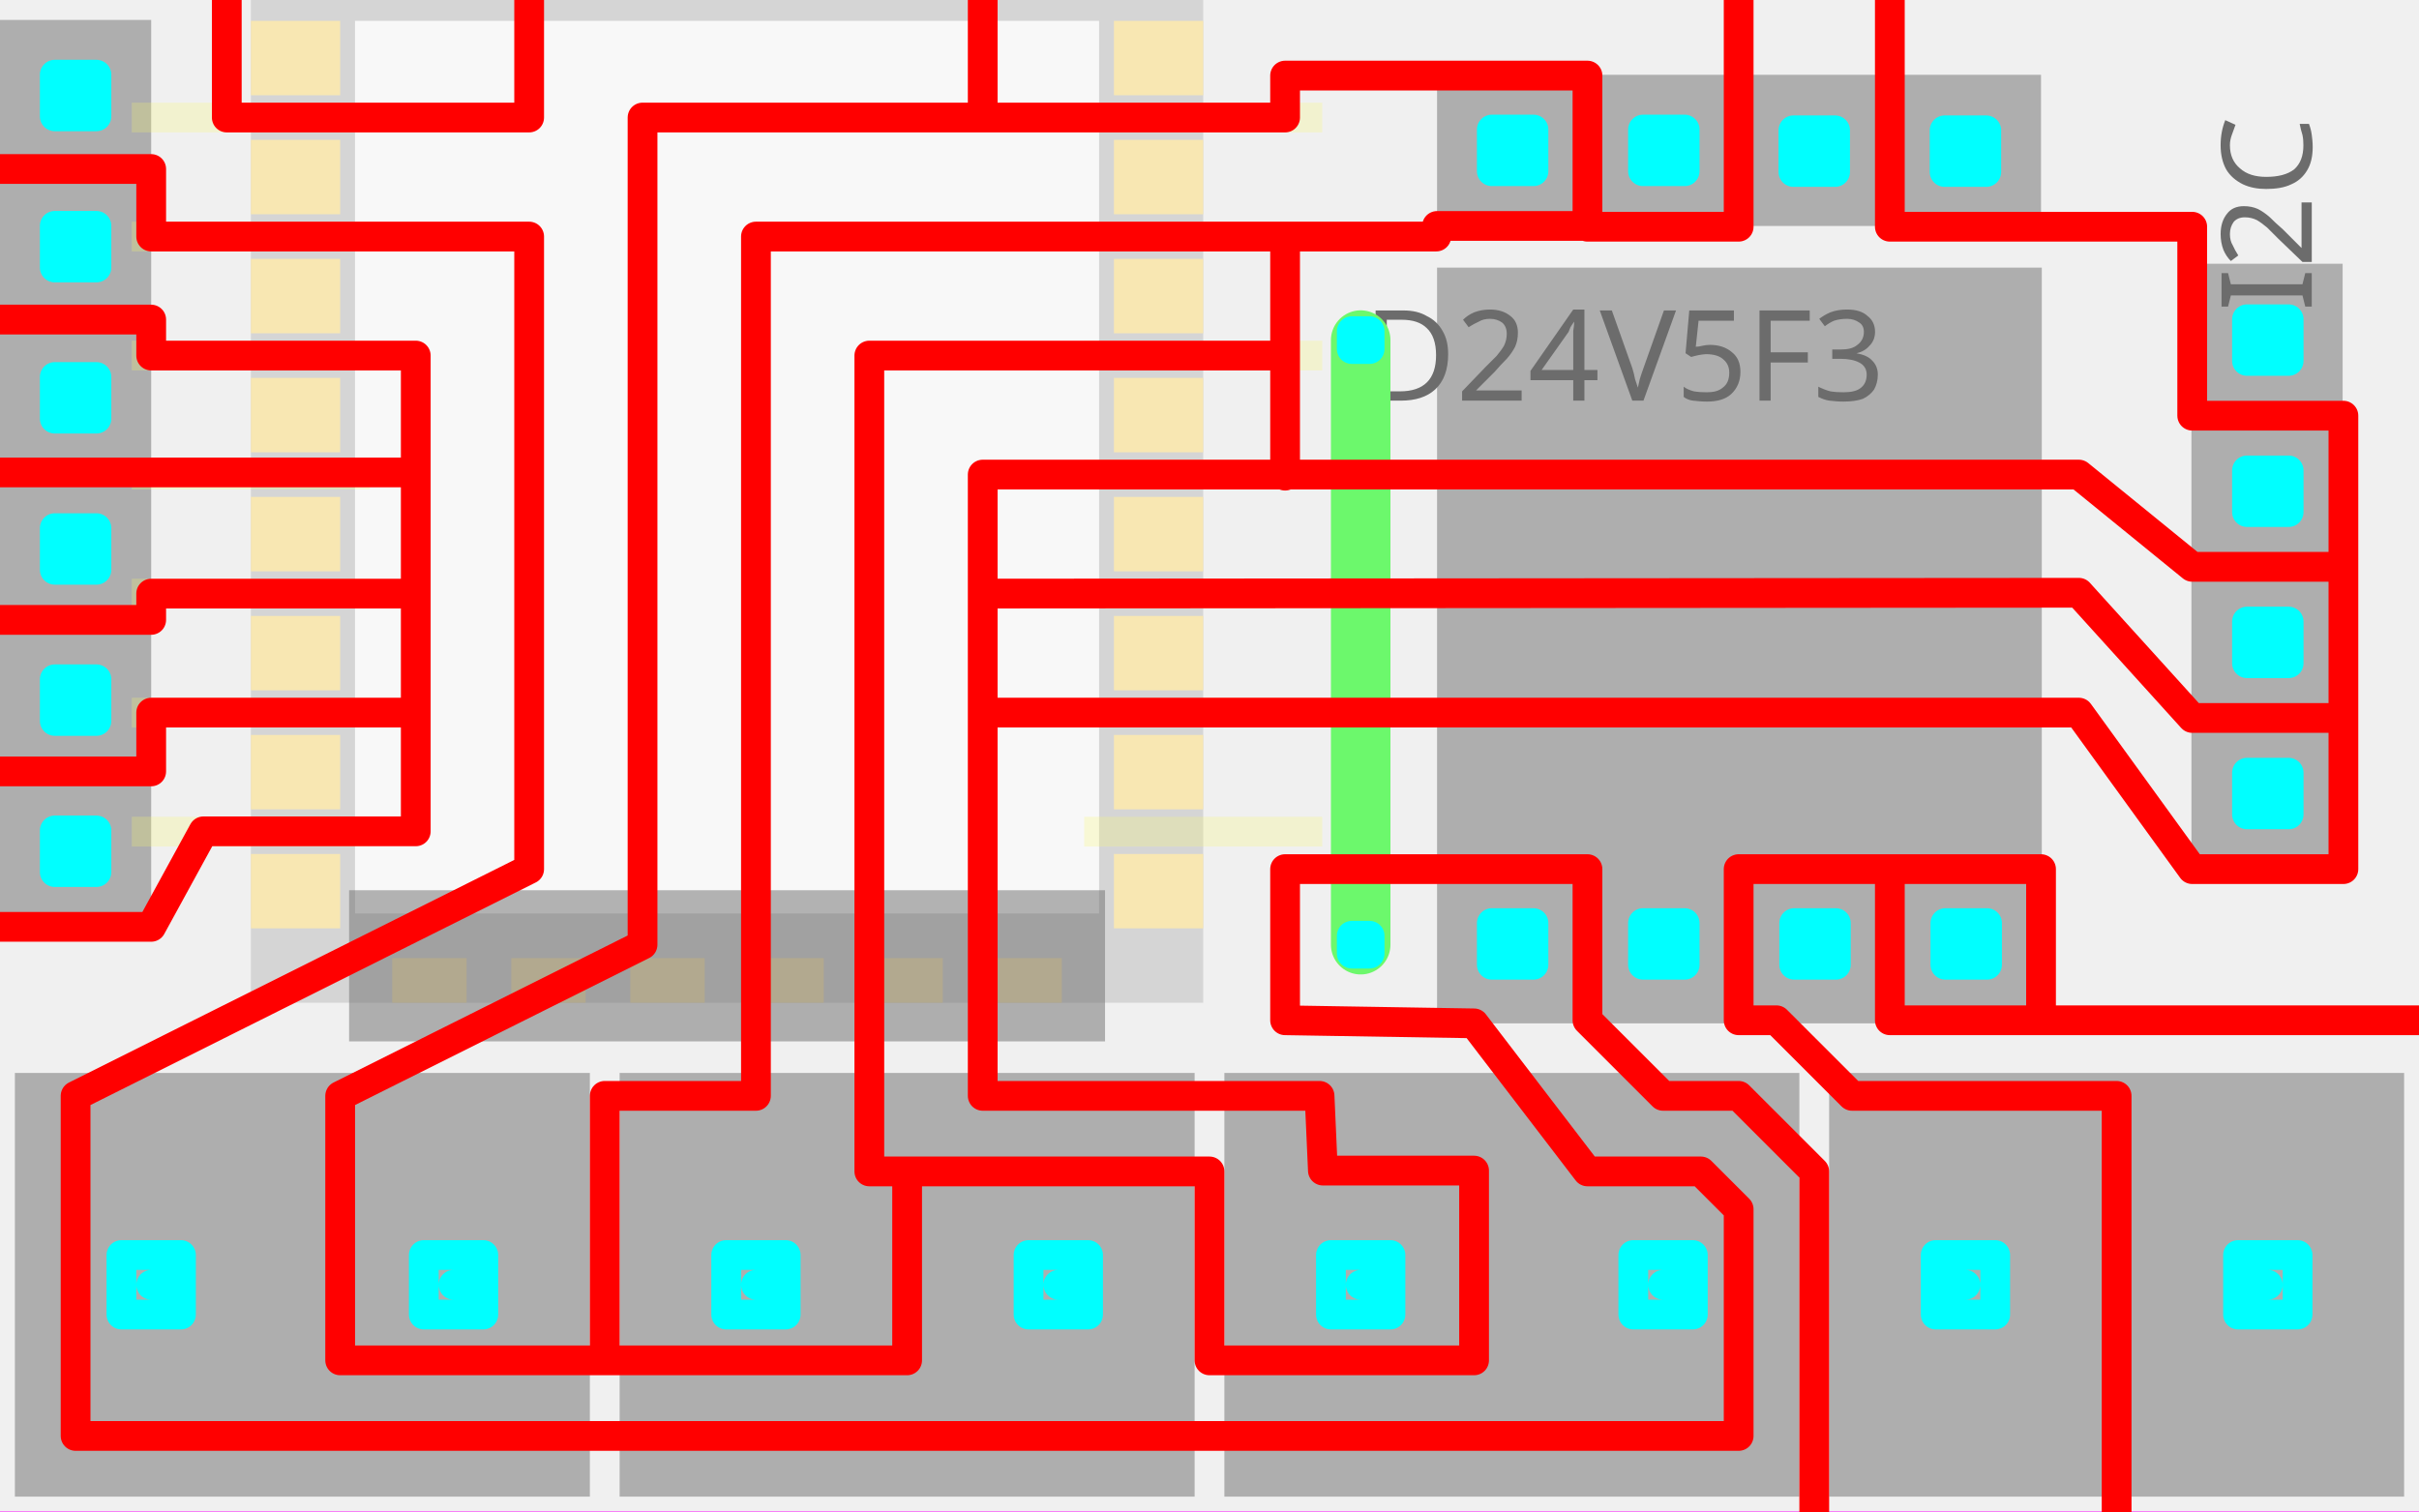
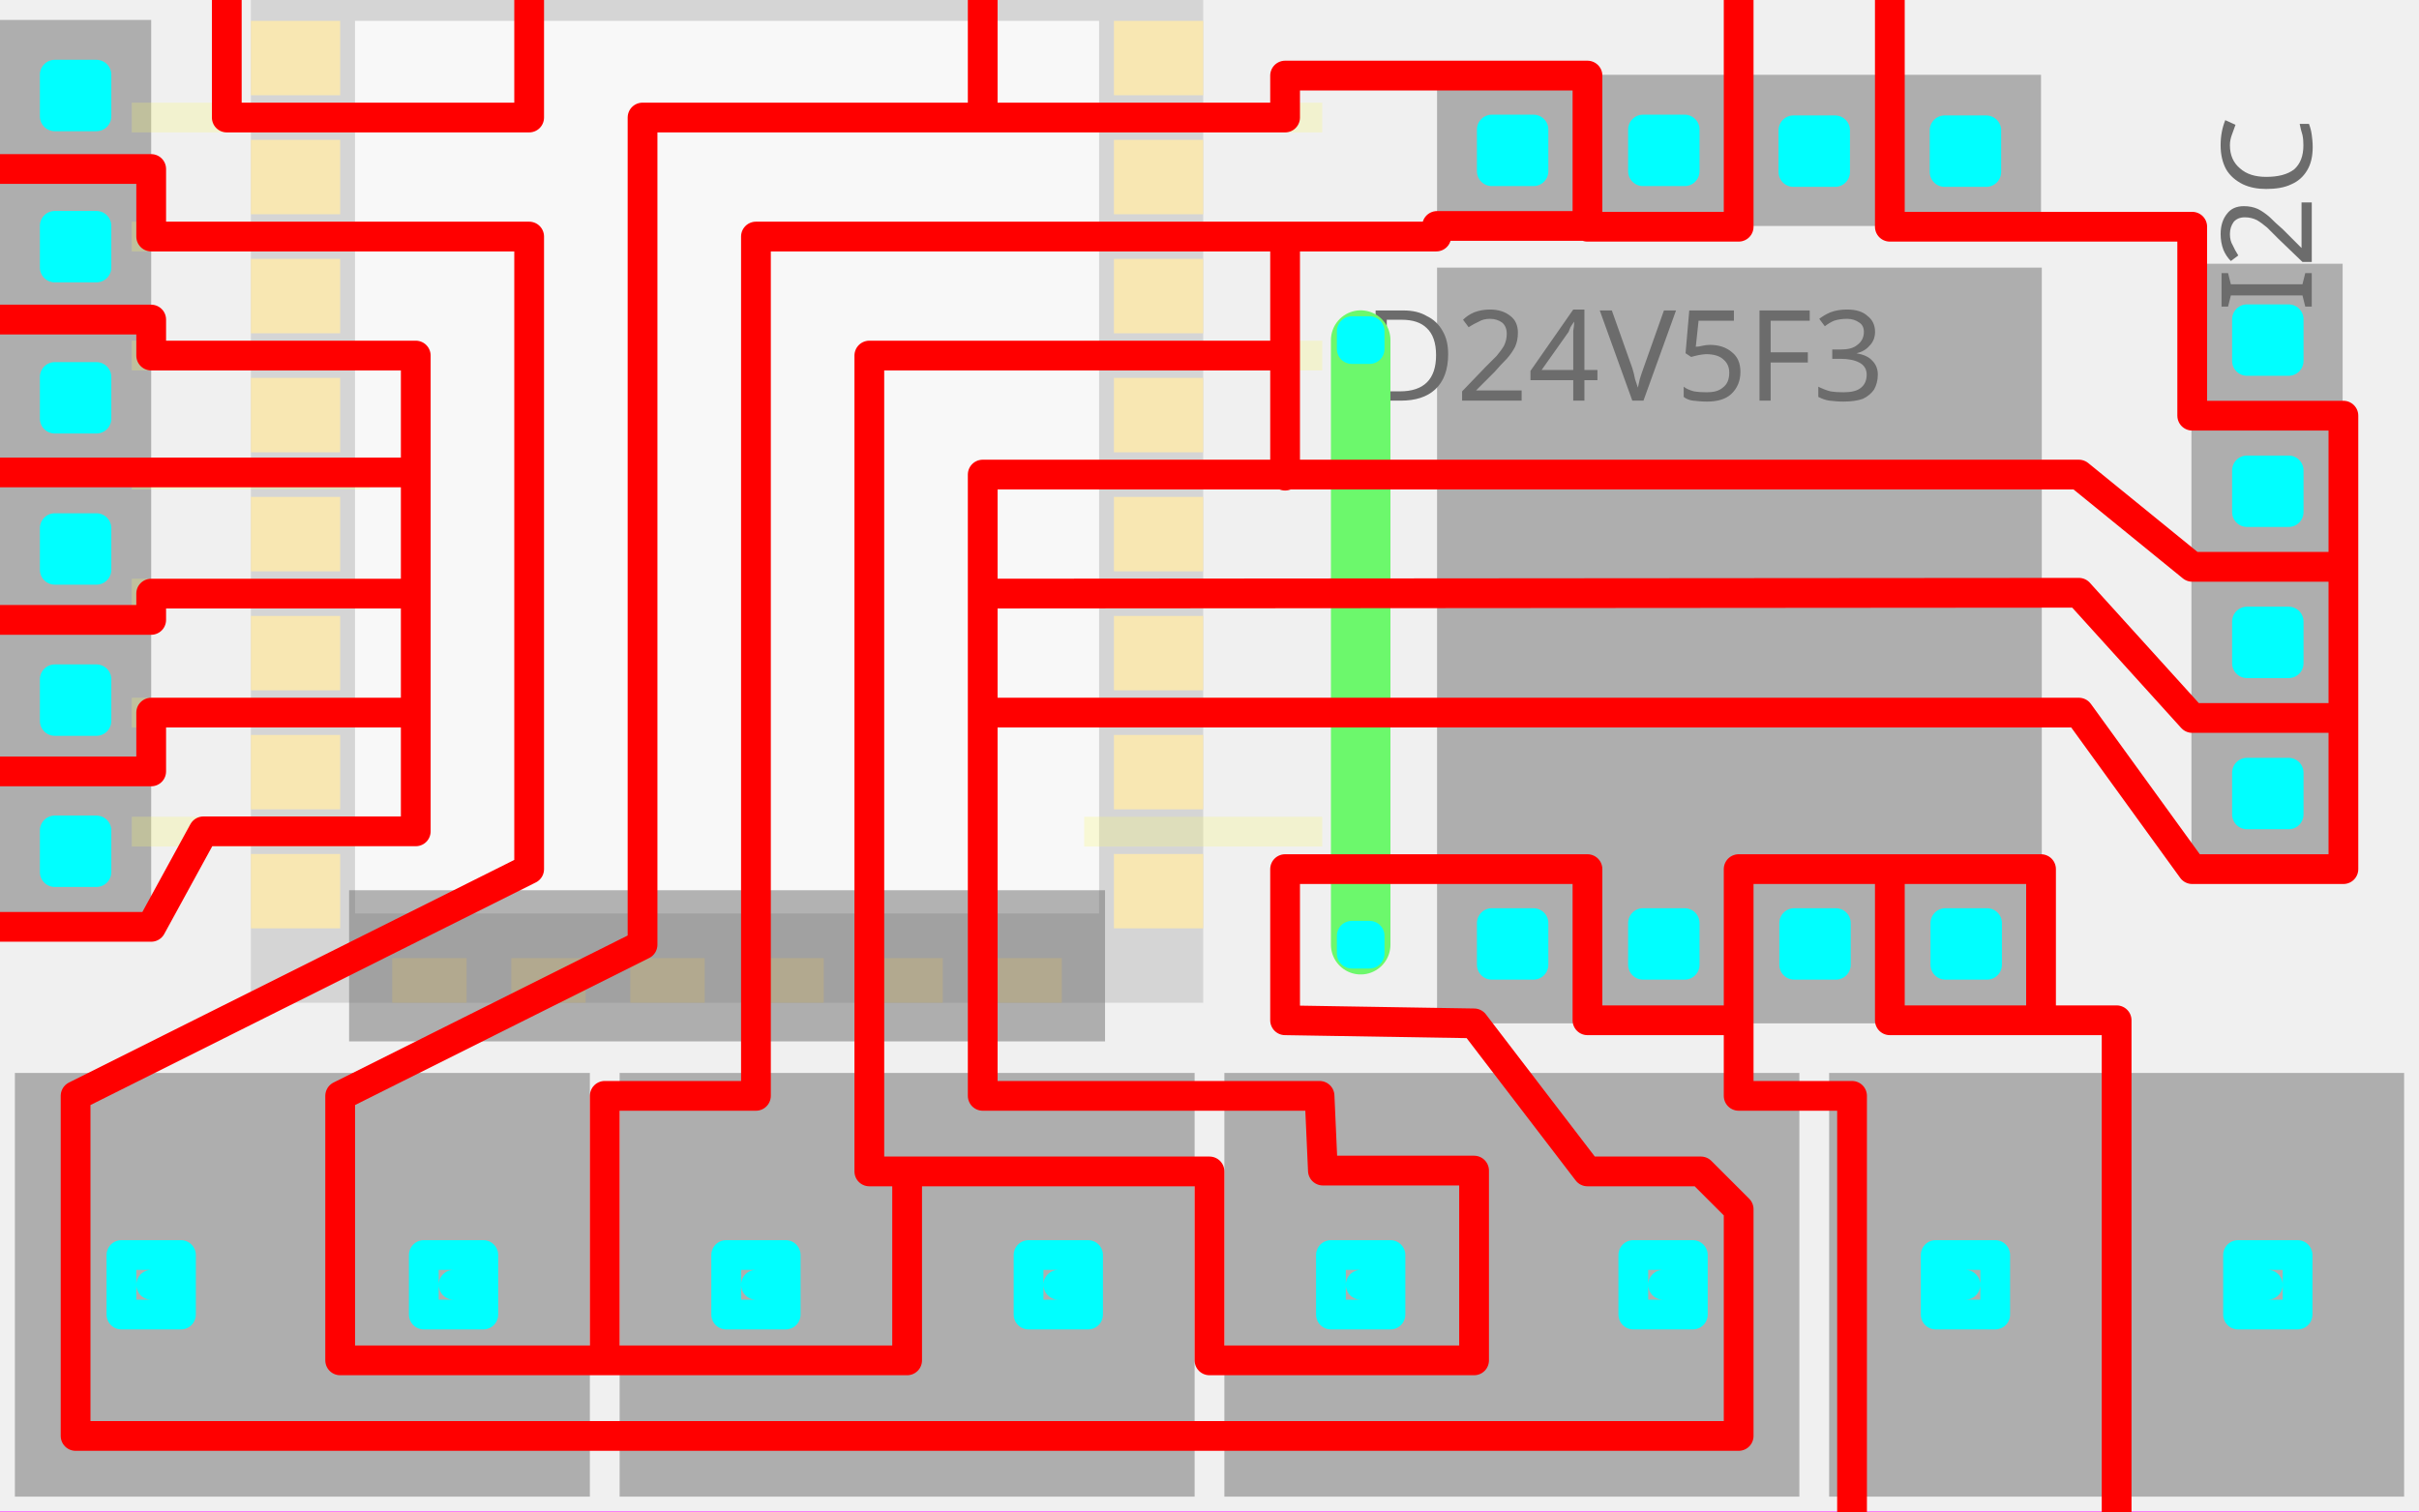
<svg xmlns="http://www.w3.org/2000/svg" width="1.6in" height="1in" viewBox="0 0 40.64 25.4" version="1.1" id="svg926">
  <defs id="defs920" />
  <g id="layer6" style="display:inline;opacity:0.548" transform="translate(-1.81,1.854988)">
    <rect style="display:inline;opacity:1;fill:#000000;fill-opacity:0.502;fill-rule:evenodd;stroke:none;stroke-width:0.1;stroke-linecap:round;stroke-linejoin:bevel;stroke-miterlimit:4;stroke-dasharray:none;stroke-dashoffset:0;stroke-opacity:1" id="rect1431" width="7.12" height="9.66" x="-23.295" y="22.38" transform="rotate(-90)" />
    <rect style="display:inline;opacity:1;fill:#000000;fill-opacity:0.502;fill-rule:evenodd;stroke:none;stroke-width:0.1;stroke-linecap:round;stroke-linejoin:bevel;stroke-miterlimit:4;stroke-dasharray:none;stroke-dashoffset:0;stroke-opacity:1" id="rect1436" width="2.54" height="15.24" x="1.81" y="-1.52" />
    <g id="g951" transform="translate(-9.910001,3.039959)">
      <g id="layer1-93" transform="translate(-6.006411,-101.1035)">
        <rect style="opacity:1;fill:#c0c0c0;fill-opacity:1;fill-rule:evenodd;stroke:none;stroke-width:0.117;stroke-linecap:round;stroke-linejoin:round;stroke-miterlimit:4;stroke-dasharray:none;stroke-dashoffset:0;stroke-opacity:1" id="rect817" width="16" height="24" x="21.941" y="89.059" />
        <rect style="opacity:1;fill:#ffffff;fill-opacity:1;fill-rule:evenodd;stroke:none;stroke-width:0.102;stroke-linecap:round;stroke-linejoin:round;stroke-miterlimit:4;stroke-dasharray:none;stroke-dashoffset:0;stroke-opacity:1" id="rect819" width="12.5" height="15" x="23.691" y="96.559" />
        <rect style="opacity:1;fill:#808080;fill-opacity:1;fill-rule:evenodd;stroke:none;stroke-width:0.1;stroke-linecap:round;stroke-linejoin:round;stroke-miterlimit:4;stroke-dasharray:none;stroke-dashoffset:0;stroke-opacity:1" id="rect821" width="16" height="5" x="21.941" y="89.059" />
        <text xml:space="preserve" style="font-style:normal;font-variant:normal;font-weight:normal;font-stretch:normal;font-size:4.233px;line-height:125%;font-family:Raleway;-inkscape-font-specification:'Raleway, Normal';font-variant-ligatures:normal;font-variant-caps:normal;font-variant-numeric:normal;font-feature-settings:normal;text-align:start;letter-spacing:0px;word-spacing:0px;writing-mode:lr-tb;text-anchor:start;fill:#000000;fill-opacity:1;stroke:none;stroke-width:0.265px;stroke-linecap:butt;stroke-linejoin:miter;stroke-opacity:1" x="21.964" y="93.01" id="text825">
          <tspan id="tspan823" x="21.964" y="93.01" style="stroke-width:0.265px">ESP-12F</tspan>
        </text>
        <g id="g953" transform="translate(-2,-1.4530335e-6)">
          <rect transform="scale(1,-1)" y="-111.809" x="23.941" height="1.25" width="1.5" id="rect830" style="opacity:1;fill:#ffe080;fill-opacity:1;fill-rule:evenodd;stroke:none;stroke-width:0.062;stroke-linecap:round;stroke-linejoin:round;stroke-miterlimit:4;stroke-dasharray:none;stroke-dashoffset:0;stroke-opacity:1" />
          <rect style="opacity:1;fill:#ffe080;fill-opacity:1;fill-rule:evenodd;stroke:none;stroke-width:0.062;stroke-linecap:round;stroke-linejoin:round;stroke-miterlimit:4;stroke-dasharray:none;stroke-dashoffset:0;stroke-opacity:1" id="rect832" width="1.5" height="1.25" x="23.941" y="-109.809" transform="scale(1,-1)" />
          <rect style="opacity:1;fill:#ffe080;fill-opacity:1;fill-rule:evenodd;stroke:none;stroke-width:0.062;stroke-linecap:round;stroke-linejoin:round;stroke-miterlimit:4;stroke-dasharray:none;stroke-dashoffset:0;stroke-opacity:1" id="rect834" width="1.5" height="1.25" x="23.941" y="-107.809" transform="scale(1,-1)" />
          <rect transform="scale(1,-1)" y="-105.809" x="23.941" height="1.25" width="1.5" id="rect836" style="opacity:1;fill:#ffe080;fill-opacity:1;fill-rule:evenodd;stroke:none;stroke-width:0.062;stroke-linecap:round;stroke-linejoin:round;stroke-miterlimit:4;stroke-dasharray:none;stroke-dashoffset:0;stroke-opacity:1" />
          <rect style="opacity:1;fill:#ffe080;fill-opacity:1;fill-rule:evenodd;stroke:none;stroke-width:0.062;stroke-linecap:round;stroke-linejoin:round;stroke-miterlimit:4;stroke-dasharray:none;stroke-dashoffset:0;stroke-opacity:1" id="rect838" width="1.5" height="1.25" x="23.941" y="-103.809" transform="scale(1,-1)" />
          <rect transform="scale(1,-1)" y="-101.809" x="23.941" height="1.25" width="1.5" id="rect840" style="opacity:1;fill:#ffe080;fill-opacity:1;fill-rule:evenodd;stroke:none;stroke-width:0.062;stroke-linecap:round;stroke-linejoin:round;stroke-miterlimit:4;stroke-dasharray:none;stroke-dashoffset:0;stroke-opacity:1" />
          <rect transform="scale(1,-1)" y="-99.809" x="23.941" height="1.25" width="1.5" id="rect842" style="opacity:1;fill:#ffe080;fill-opacity:1;fill-rule:evenodd;stroke:none;stroke-width:0.062;stroke-linecap:round;stroke-linejoin:round;stroke-miterlimit:4;stroke-dasharray:none;stroke-dashoffset:0;stroke-opacity:1" />
          <rect style="opacity:1;fill:#ffe080;fill-opacity:1;fill-rule:evenodd;stroke:none;stroke-width:0.062;stroke-linecap:round;stroke-linejoin:round;stroke-miterlimit:4;stroke-dasharray:none;stroke-dashoffset:0;stroke-opacity:1" id="rect844" width="1.5" height="1.25" x="23.941" y="-97.809" transform="scale(1,-1)" />
        </g>
        <g id="g963" transform="translate(-2,-1.4530335e-6)">
          <rect style="opacity:1;fill:#ffe080;fill-opacity:1;fill-rule:evenodd;stroke:none;stroke-width:0.062;stroke-linecap:round;stroke-linejoin:round;stroke-miterlimit:4;stroke-dasharray:none;stroke-dashoffset:0;stroke-opacity:1" id="rect846" width="1.5" height="1.25" x="38.441" y="-111.809" transform="scale(1,-1)" />
          <rect transform="scale(1,-1)" y="-109.809" x="38.441" height="1.25" width="1.5" id="rect848" style="opacity:1;fill:#ffe080;fill-opacity:1;fill-rule:evenodd;stroke:none;stroke-width:0.062;stroke-linecap:round;stroke-linejoin:round;stroke-miterlimit:4;stroke-dasharray:none;stroke-dashoffset:0;stroke-opacity:1" />
          <rect transform="scale(1,-1)" y="-107.809" x="38.441" height="1.25" width="1.5" id="rect850" style="opacity:1;fill:#ffe080;fill-opacity:1;fill-rule:evenodd;stroke:none;stroke-width:0.062;stroke-linecap:round;stroke-linejoin:round;stroke-miterlimit:4;stroke-dasharray:none;stroke-dashoffset:0;stroke-opacity:1" />
          <rect style="opacity:1;fill:#ffe080;fill-opacity:1;fill-rule:evenodd;stroke:none;stroke-width:0.062;stroke-linecap:round;stroke-linejoin:round;stroke-miterlimit:4;stroke-dasharray:none;stroke-dashoffset:0;stroke-opacity:1" id="rect852" width="1.5" height="1.25" x="38.441" y="-105.809" transform="scale(1,-1)" />
          <rect transform="scale(1,-1)" y="-103.809" x="38.441" height="1.25" width="1.5" id="rect854" style="opacity:1;fill:#ffe080;fill-opacity:1;fill-rule:evenodd;stroke:none;stroke-width:0.062;stroke-linecap:round;stroke-linejoin:round;stroke-miterlimit:4;stroke-dasharray:none;stroke-dashoffset:0;stroke-opacity:1" />
          <rect style="opacity:1;fill:#ffe080;fill-opacity:1;fill-rule:evenodd;stroke:none;stroke-width:0.062;stroke-linecap:round;stroke-linejoin:round;stroke-miterlimit:4;stroke-dasharray:none;stroke-dashoffset:0;stroke-opacity:1" id="rect856" width="1.5" height="1.25" x="38.441" y="-101.809" transform="scale(1,-1)" />
          <rect style="opacity:1;fill:#ffe080;fill-opacity:1;fill-rule:evenodd;stroke:none;stroke-width:0.062;stroke-linecap:round;stroke-linejoin:round;stroke-miterlimit:4;stroke-dasharray:none;stroke-dashoffset:0;stroke-opacity:1" id="rect858" width="1.5" height="1.25" x="38.441" y="-99.809" transform="scale(1,-1)" />
          <rect transform="scale(1,-1)" y="-97.809" x="38.441" height="1.25" width="1.5" id="rect860" style="opacity:1;fill:#ffe080;fill-opacity:1;fill-rule:evenodd;stroke:none;stroke-width:0.062;stroke-linecap:round;stroke-linejoin:round;stroke-miterlimit:4;stroke-dasharray:none;stroke-dashoffset:0;stroke-opacity:1" />
        </g>
        <rect style="opacity:1;fill:#8080ff;fill-opacity:1;fill-rule:evenodd;stroke:none;stroke-width:0.1;stroke-linecap:round;stroke-linejoin:round;stroke-miterlimit:4;stroke-dasharray:none;stroke-dashoffset:0;stroke-opacity:1" id="rect862" width="2" height="1" x="34.941" y="95.059" />
        <g id="g997" transform="translate(-2,-1.4530335e-6)">
          <rect transform="scale(1,-1)" y="-113.059" x="26.316" height="0.75" width="1.25" id="rect869" style="opacity:1;fill:#ffe080;fill-opacity:1;fill-rule:evenodd;stroke:none;stroke-width:0.062;stroke-linecap:round;stroke-linejoin:round;stroke-miterlimit:4;stroke-dasharray:none;stroke-dashoffset:0;stroke-opacity:1" />
          <rect style="opacity:1;fill:#ffe080;fill-opacity:1;fill-rule:evenodd;stroke:none;stroke-width:0.062;stroke-linecap:round;stroke-linejoin:round;stroke-miterlimit:4;stroke-dasharray:none;stroke-dashoffset:0;stroke-opacity:1" id="rect871" width="1.25" height="0.75" x="28.316" y="-113.059" transform="scale(1,-1)" />
          <rect transform="scale(1,-1)" y="-113.059" x="30.316" height="0.75" width="1.25" id="rect873" style="opacity:1;fill:#ffe080;fill-opacity:1;fill-rule:evenodd;stroke:none;stroke-width:0.062;stroke-linecap:round;stroke-linejoin:round;stroke-miterlimit:4;stroke-dasharray:none;stroke-dashoffset:0;stroke-opacity:1" />
          <rect style="opacity:1;fill:#ffe080;fill-opacity:1;fill-rule:evenodd;stroke:none;stroke-width:0.062;stroke-linecap:round;stroke-linejoin:round;stroke-miterlimit:4;stroke-dasharray:none;stroke-dashoffset:0;stroke-opacity:1" id="rect875" width="1.25" height="0.75" x="32.316" y="-113.059" transform="scale(1,-1)" />
          <rect transform="scale(1,-1)" y="-113.059" x="34.316" height="0.75" width="1.25" id="rect877" style="opacity:1;fill:#ffe080;fill-opacity:1;fill-rule:evenodd;stroke:none;stroke-width:0.062;stroke-linecap:round;stroke-linejoin:round;stroke-miterlimit:4;stroke-dasharray:none;stroke-dashoffset:0;stroke-opacity:1" />
          <rect style="opacity:1;fill:#ffe080;fill-opacity:1;fill-rule:evenodd;stroke:none;stroke-width:0.062;stroke-linecap:round;stroke-linejoin:round;stroke-miterlimit:4;stroke-dasharray:none;stroke-dashoffset:0;stroke-opacity:1" id="rect879" width="1.25" height="0.75" x="36.316" y="-113.059" transform="scale(1,-1)" />
        </g>
        <g id="g1225">
          <path id="path871" d="m 19.941,98.184 h 2.75 1.25" style="opacity:1;fill:none;fill-opacity:1;fill-rule:evenodd;stroke:#ffff00;stroke-width:0.5;stroke-linecap:butt;stroke-linejoin:round;stroke-miterlimit:4;stroke-dasharray:none;stroke-dashoffset:0;stroke-opacity:0.251" />
          <path id="path873" d="m 19.941,100.184 h 2.75 1.25" style="opacity:1;fill:none;fill-opacity:1;fill-rule:evenodd;stroke:#ffff00;stroke-width:0.5;stroke-linecap:butt;stroke-linejoin:round;stroke-miterlimit:4;stroke-dasharray:none;stroke-dashoffset:0;stroke-opacity:0.251" />
          <path style="opacity:1;fill:none;fill-opacity:1;fill-rule:evenodd;stroke:#ffff00;stroke-width:0.5;stroke-linecap:butt;stroke-linejoin:round;stroke-miterlimit:4;stroke-dasharray:none;stroke-dashoffset:0;stroke-opacity:0.251" d="m 19.941,102.184 h 2.75 1.25" id="path875" />
          <path id="path877" d="m 19.941,104.184 h 2.75 1.25" style="opacity:1;fill:none;fill-opacity:1;fill-rule:evenodd;stroke:#ffff00;stroke-width:0.5;stroke-linecap:butt;stroke-linejoin:round;stroke-miterlimit:4;stroke-dasharray:none;stroke-dashoffset:0;stroke-opacity:0.251" />
          <path style="opacity:1;fill:none;fill-opacity:1;fill-rule:evenodd;stroke:#ffff00;stroke-width:0.5;stroke-linecap:butt;stroke-linejoin:round;stroke-miterlimit:4;stroke-dasharray:none;stroke-dashoffset:0;stroke-opacity:0.251" d="m 19.941,106.184 h 2.75 1.25" id="path879" />
          <path style="opacity:1;fill:none;fill-opacity:1;fill-rule:evenodd;stroke:#ffff00;stroke-width:0.5;stroke-linecap:butt;stroke-linejoin:round;stroke-miterlimit:4;stroke-dasharray:none;stroke-dashoffset:0;stroke-opacity:0.251" d="m 19.941,108.184 h 2.75 1.25" id="path881" />
          <path id="path883" d="m 19.941,110.184 h 2.75 1.25" style="opacity:1;fill:none;fill-opacity:1;fill-rule:evenodd;stroke:#ffff00;stroke-width:0.5;stroke-linecap:butt;stroke-linejoin:round;stroke-miterlimit:4;stroke-dasharray:none;stroke-dashoffset:0;stroke-opacity:0.251" />
          <path style="opacity:1;fill:none;fill-opacity:1;fill-rule:evenodd;stroke:#ffff00;stroke-width:0.5;stroke-linecap:butt;stroke-linejoin:round;stroke-miterlimit:4;stroke-dasharray:none;stroke-dashoffset:0;stroke-opacity:0.251" d="m 35.941,98.184 h 2.75 1.25" id="path904" />
          <path style="opacity:1;fill:none;fill-opacity:1;fill-rule:evenodd;stroke:#ffff00;stroke-width:0.5;stroke-linecap:butt;stroke-linejoin:round;stroke-miterlimit:4;stroke-dasharray:none;stroke-dashoffset:0;stroke-opacity:0.251" d="m 35.941,100.184 h 2.75 1.25" id="path906" />
          <path id="path908" d="m 35.941,102.184 h 2.75 1.25" style="opacity:1;fill:none;fill-opacity:1;fill-rule:evenodd;stroke:#ffff00;stroke-width:0.5;stroke-linecap:butt;stroke-linejoin:round;stroke-miterlimit:4;stroke-dasharray:none;stroke-dashoffset:0;stroke-opacity:0.251" />
          <path style="opacity:1;fill:none;fill-opacity:1;fill-rule:evenodd;stroke:#ffff00;stroke-width:0.5;stroke-linecap:butt;stroke-linejoin:round;stroke-miterlimit:4;stroke-dasharray:none;stroke-dashoffset:0;stroke-opacity:0.251" d="m 35.941,104.184 h 2.75 1.25" id="path910" />
          <path id="path912" d="m 35.941,106.184 h 2.75 1.25" style="opacity:1;fill:none;fill-opacity:1;fill-rule:evenodd;stroke:#ffff00;stroke-width:0.5;stroke-linecap:butt;stroke-linejoin:round;stroke-miterlimit:4;stroke-dasharray:none;stroke-dashoffset:0;stroke-opacity:0.251" />
          <path id="path914" d="m 35.941,108.184 h 2.75 1.25" style="opacity:1;fill:none;fill-opacity:1;fill-rule:evenodd;stroke:#ffff00;stroke-width:0.5;stroke-linecap:butt;stroke-linejoin:round;stroke-miterlimit:4;stroke-dasharray:none;stroke-dashoffset:0;stroke-opacity:0.251" />
          <path style="opacity:1;fill:none;fill-opacity:1;fill-rule:evenodd;stroke:#ffff00;stroke-width:0.5;stroke-linecap:butt;stroke-linejoin:round;stroke-miterlimit:4;stroke-dasharray:none;stroke-dashoffset:0;stroke-opacity:0.251" d="m 35.941,110.184 h 2.75 1.25" id="path916" />
        </g>
      </g>
      <rect y="10.065" x="17.585" height="2.54" width="12.7" id="rect917" style="opacity:1;fill:#000000;fill-opacity:0.502;fill-rule:evenodd;stroke:none;stroke-width:0.5;stroke-linecap:round;stroke-linejoin:bevel;stroke-miterlimit:4;stroke-dasharray:none;stroke-dashoffset:0;stroke-opacity:1" />
    </g>
    <rect y="12.22" x="-23.295" height="9.66" width="7.12" id="rect904" style="display:inline;opacity:1;fill:#000000;fill-opacity:0.502;fill-rule:evenodd;stroke:none;stroke-width:0.1;stroke-linecap:round;stroke-linejoin:bevel;stroke-miterlimit:4;stroke-dasharray:none;stroke-dashoffset:0;stroke-opacity:1" transform="rotate(-90)" />
    <rect style="display:inline;opacity:1;fill:#000000;fill-opacity:0.502;fill-rule:evenodd;stroke:none;stroke-width:0.1;stroke-linecap:round;stroke-linejoin:bevel;stroke-miterlimit:4;stroke-dasharray:none;stroke-dashoffset:0;stroke-opacity:1" id="rect918" width="7.12" height="9.66" x="-23.295" y="2.06" transform="rotate(-90)" />
    <rect y="-12.763" x="-41.167" height="10.186" width="2.54" id="rect926" style="display:inline;opacity:1;fill:#000000;fill-opacity:0.502;fill-rule:evenodd;stroke:none;stroke-width:0.1;stroke-linecap:round;stroke-linejoin:bevel;stroke-miterlimit:4;stroke-dasharray:none;stroke-dashoffset:0;stroke-opacity:1" transform="scale(-1)" />
    <rect transform="rotate(90)" y="-42.2" x="16.175" height="9.66" width="7.12" id="rect949" style="display:inline;opacity:1;fill:#000000;fill-opacity:0.502;fill-rule:evenodd;stroke:none;stroke-width:0.1;stroke-linecap:round;stroke-linejoin:bevel;stroke-miterlimit:4;stroke-dasharray:none;stroke-dashoffset:0;stroke-opacity:1" />
    <rect transform="rotate(-90)" style="display:inline;opacity:1;fill:#000000;fill-opacity:0.502;fill-rule:evenodd;stroke:none;stroke-width:0.1;stroke-linecap:round;stroke-linejoin:bevel;stroke-miterlimit:4;stroke-dasharray:none;stroke-dashoffset:0;stroke-opacity:1" id="rect959" width="2.54" height="10.147" x="-1.942" y="25.953" />
    <g id="g1008" transform="translate(-6.337025,-0.01297405)">
      <rect transform="rotate(90)" y="-42.45" x="2.655" height="10.16" width="12.7" id="rect957" style="display:inline;opacity:1;fill:#000000;fill-opacity:0.502;fill-rule:evenodd;stroke:none;stroke-width:0.1;stroke-linecap:round;stroke-linejoin:bevel;stroke-miterlimit:4;stroke-dasharray:none;stroke-dashoffset:0;stroke-opacity:1" />
      <text id="text1003" y="4.888" x="37.363" style="font-style:normal;font-variant:normal;font-weight:normal;font-stretch:normal;font-size:2.117px;line-height:125%;font-family:Raleway;-inkscape-font-specification:'Raleway, Normal';font-variant-ligatures:normal;font-variant-caps:normal;font-variant-numeric:normal;font-feature-settings:normal;text-align:center;letter-spacing:0px;word-spacing:0px;writing-mode:lr-tb;text-anchor:middle;fill:#000000;fill-opacity:1;stroke:none;stroke-width:0.265px;stroke-linecap:butt;stroke-linejoin:miter;stroke-opacity:1" xml:space="preserve">
        <tspan style="font-style:normal;font-variant:normal;font-weight:normal;font-stretch:normal;font-size:2.117px;font-family:Raleway;-inkscape-font-specification:'Raleway, Normal';font-variant-ligatures:normal;font-variant-caps:normal;font-variant-numeric:normal;font-feature-settings:normal;text-align:center;writing-mode:lr-tb;text-anchor:middle;stroke-width:0.265px" y="4.888" x="37.363" id="tspan1001">D24V5F3</tspan>
      </text>
    </g>
    <text xml:space="preserve" style="font-style:normal;font-variant:normal;font-weight:normal;font-stretch:normal;font-size:2.117px;line-height:125%;font-family:Raleway;-inkscape-font-specification:'Raleway, Normal';font-variant-ligatures:normal;font-variant-caps:normal;font-variant-numeric:normal;font-feature-settings:normal;text-align:center;letter-spacing:0px;word-spacing:0px;writing-mode:lr-tb;text-anchor:middle;fill:#000000;fill-opacity:1;stroke:none;stroke-width:0.265px;stroke-linecap:butt;stroke-linejoin:miter;stroke-opacity:1" x="-5.402" y="0.314" id="text1014" transform="rotate(-90)">
      <tspan id="tspan1012" x="-5.402" y="0.314" style="font-style:normal;font-variant:normal;font-weight:normal;font-stretch:normal;font-size:2.117px;font-family:Raleway;-inkscape-font-specification:'Raleway, Normal';font-variant-ligatures:normal;font-variant-caps:normal;font-variant-numeric:normal;font-feature-settings:normal;text-align:center;writing-mode:lr-tb;text-anchor:middle;stroke-width:0.265px">SPI</tspan>
    </text>
    <text xml:space="preserve" style="font-style:normal;font-variant:normal;font-weight:normal;font-stretch:normal;font-size:2.117px;line-height:125%;font-family:Raleway;-inkscape-font-specification:'Raleway, Normal';font-variant-ligatures:normal;font-variant-caps:normal;font-variant-numeric:normal;font-feature-settings:normal;text-align:center;letter-spacing:0px;word-spacing:0px;writing-mode:lr-tb;text-anchor:middle;fill:#000000;fill-opacity:1;stroke:none;stroke-width:0.265px;stroke-linecap:butt;stroke-linejoin:miter;stroke-opacity:1" x="-0.363" y="40.652" id="text1018" transform="rotate(-90)">
      <tspan id="tspan1016" x="-0.363" y="40.652" style="font-style:normal;font-variant:normal;font-weight:normal;font-stretch:normal;font-size:2.117px;font-family:Raleway;-inkscape-font-specification:'Raleway, Normal';font-variant-ligatures:normal;font-variant-caps:normal;font-variant-numeric:normal;font-feature-settings:normal;text-align:center;writing-mode:lr-tb;text-anchor:middle;stroke-width:0.265px">I2C</tspan>
    </text>
    <text xml:space="preserve" style="font-style:normal;font-variant:normal;font-weight:normal;font-stretch:normal;font-size:2.117px;line-height:125%;font-family:Raleway;-inkscape-font-specification:'Raleway, Normal';font-variant-ligatures:normal;font-variant-caps:normal;font-variant-numeric:normal;font-feature-settings:normal;text-align:center;letter-spacing:0px;word-spacing:0px;writing-mode:lr-tb;text-anchor:middle;fill:#000000;fill-opacity:1;stroke:none;stroke-width:0.265px;stroke-linecap:butt;stroke-linejoin:miter;stroke-opacity:1" x="30.614" y="-3.585" id="text1022">
      <tspan id="tspan1020" x="30.614" y="-3.585" style="font-style:normal;font-variant:normal;font-weight:normal;font-stretch:normal;font-size:2.117px;font-family:Raleway;-inkscape-font-specification:'Raleway, Normal';font-variant-ligatures:normal;font-variant-caps:normal;font-variant-numeric:normal;font-feature-settings:normal;text-align:center;writing-mode:lr-tb;text-anchor:middle;stroke-width:0.265px">OUT1 &amp; Prog</tspan>
    </text>
    <text xml:space="preserve" style="font-style:normal;font-variant:normal;font-weight:normal;font-stretch:normal;font-size:2.117px;line-height:125%;font-family:Raleway;-inkscape-font-specification:'Raleway, Normal';font-variant-ligatures:normal;font-variant-caps:normal;font-variant-numeric:normal;font-feature-settings:normal;text-align:center;letter-spacing:0px;word-spacing:0px;writing-mode:lr-tb;text-anchor:middle;fill:#000000;fill-opacity:1;stroke:none;stroke-width:0.265px;stroke-linecap:butt;stroke-linejoin:miter;stroke-opacity:1" x="7.266" y="26.594" id="text1026">
      <tspan id="tspan1024" x="7.266" y="26.594" style="font-style:normal;font-variant:normal;font-weight:normal;font-stretch:normal;font-size:2.117px;font-family:Raleway;-inkscape-font-specification:'Raleway, Normal';font-variant-ligatures:normal;font-variant-caps:normal;font-variant-numeric:normal;font-feature-settings:normal;text-align:center;writing-mode:lr-tb;text-anchor:middle;stroke-width:0.265px">IN1</tspan>
    </text>
    <text xml:space="preserve" style="font-style:normal;font-variant:normal;font-weight:normal;font-stretch:normal;font-size:2.117px;line-height:125%;font-family:Raleway;-inkscape-font-specification:'Raleway, Normal';font-variant-ligatures:normal;font-variant-caps:normal;font-variant-numeric:normal;font-feature-settings:normal;text-align:center;letter-spacing:0px;word-spacing:0px;writing-mode:lr-tb;text-anchor:middle;fill:#000000;fill-opacity:1;stroke:none;stroke-width:0.265px;stroke-linecap:butt;stroke-linejoin:miter;stroke-opacity:1" x="16.982" y="26.594" id="text1030">
      <tspan id="tspan1028" x="16.982" y="26.594" style="font-style:normal;font-variant:normal;font-weight:normal;font-stretch:normal;font-size:2.117px;font-family:Raleway;-inkscape-font-specification:'Raleway, Normal';font-variant-ligatures:normal;font-variant-caps:normal;font-variant-numeric:normal;font-feature-settings:normal;text-align:center;writing-mode:lr-tb;text-anchor:middle;stroke-width:0.265px">IN2</tspan>
    </text>
    <text xml:space="preserve" style="font-style:normal;font-variant:normal;font-weight:normal;font-stretch:normal;font-size:2.117px;line-height:125%;font-family:Raleway;-inkscape-font-specification:'Raleway, Normal';font-variant-ligatures:normal;font-variant-caps:normal;font-variant-numeric:normal;font-feature-settings:normal;text-align:center;letter-spacing:0px;word-spacing:0px;writing-mode:lr-tb;text-anchor:middle;fill:#000000;fill-opacity:1;stroke:none;stroke-width:0.265px;stroke-linecap:butt;stroke-linejoin:miter;stroke-opacity:1" x="26.892" y="26.438" id="text1034">
      <tspan id="tspan1032" x="26.892" y="26.438" style="font-style:normal;font-variant:normal;font-weight:normal;font-stretch:normal;font-size:2.117px;font-family:Raleway;-inkscape-font-specification:'Raleway, Normal';font-variant-ligatures:normal;font-variant-caps:normal;font-variant-numeric:normal;font-feature-settings:normal;text-align:center;writing-mode:lr-tb;text-anchor:middle;stroke-width:0.265px">IN3</tspan>
    </text>
-     <text xml:space="preserve" style="font-style:normal;font-variant:normal;font-weight:normal;font-stretch:normal;font-size:2.117px;line-height:125%;font-family:Raleway;-inkscape-font-specification:'Raleway, Normal';font-variant-ligatures:normal;font-variant-caps:normal;font-variant-numeric:normal;font-feature-settings:normal;text-align:center;letter-spacing:0px;word-spacing:0px;writing-mode:lr-tb;text-anchor:middle;fill:#000000;fill-opacity:1;stroke:none;stroke-width:0.265px;stroke-linecap:butt;stroke-linejoin:miter;stroke-opacity:1" x="34.999" y="26.594" id="text1038">
-       <tspan id="tspan1036" x="34.999" y="26.594" style="font-style:normal;font-variant:normal;font-weight:normal;font-stretch:normal;font-size:2.117px;font-family:Raleway;-inkscape-font-specification:'Raleway, Normal';font-variant-ligatures:normal;font-variant-caps:normal;font-variant-numeric:normal;font-feature-settings:normal;text-align:center;writing-mode:lr-tb;text-anchor:middle;stroke-width:0.265px">GND</tspan>
+     <text xml:space="preserve" style="font-style:normal;font-variant:normal;font-weight:normal;font-stretch:normal;font-size:2.117px;line-height:125%;font-family:Raleway;-inkscape-font-specification:'Raleway, Normal';font-variant-ligatures:normal;font-variant-caps:normal;font-variant-numeric:normal;font-feature-settings:normal;text-align:center;letter-spacing:0px;word-spacing:0px;writing-mode:lr-tb;text-anchor:middle;fill:#000000;fill-opacity:1;stroke:none;stroke-width:0.265px;stroke-linecap:butt;stroke-linejoin:miter;stroke-opacity:1" x="40.342" y="26.594" id="text1038">
+       <tspan id="tspan1036" x="40.342" y="26.594" style="font-style:normal;font-variant:normal;font-weight:normal;font-stretch:normal;font-size:2.117px;font-family:Raleway;-inkscape-font-specification:'Raleway, Normal';font-variant-ligatures:normal;font-variant-caps:normal;font-variant-numeric:normal;font-feature-settings:normal;text-align:center;writing-mode:lr-tb;text-anchor:middle;stroke-width:0.265px">GND</tspan>
    </text>
-     <text xml:space="preserve" style="font-style:normal;font-variant:normal;font-weight:normal;font-stretch:normal;font-size:2.117px;line-height:125%;font-family:Raleway;-inkscape-font-specification:'Raleway, Normal';font-variant-ligatures:normal;font-variant-caps:normal;font-variant-numeric:normal;font-feature-settings:normal;text-align:center;letter-spacing:0px;word-spacing:0px;writing-mode:lr-tb;text-anchor:middle;fill:#000000;fill-opacity:1;stroke:none;stroke-width:0.265px;stroke-linecap:butt;stroke-linejoin:miter;stroke-opacity:1" x="40.308" y="26.438" id="text1042">
-       <tspan id="tspan1040" x="40.308" y="26.438" style="font-style:normal;font-variant:normal;font-weight:normal;font-stretch:normal;font-size:2.117px;font-family:Raleway;-inkscape-font-specification:'Raleway, Normal';font-variant-ligatures:normal;font-variant-caps:normal;font-variant-numeric:normal;font-feature-settings:normal;text-align:center;writing-mode:lr-tb;text-anchor:middle;stroke-width:0.265px">12V</tspan>
+     <text xml:space="preserve" style="font-style:normal;font-variant:normal;font-weight:normal;font-stretch:normal;font-size:2.117px;line-height:125%;font-family:Raleway;-inkscape-font-specification:'Raleway, Normal';font-variant-ligatures:normal;font-variant-caps:normal;font-variant-numeric:normal;font-feature-settings:normal;text-align:center;letter-spacing:0px;word-spacing:0px;writing-mode:lr-tb;text-anchor:middle;fill:#000000;fill-opacity:1;stroke:none;stroke-width:0.265px;stroke-linecap:butt;stroke-linejoin:miter;stroke-opacity:1" x="34.76" y="26.443" id="text1042">
+       <tspan id="tspan1040" x="34.76" y="26.443" style="font-style:normal;font-variant:normal;font-weight:normal;font-stretch:normal;font-size:2.117px;font-family:Raleway;-inkscape-font-specification:'Raleway, Normal';font-variant-ligatures:normal;font-variant-caps:normal;font-variant-numeric:normal;font-feature-settings:normal;text-align:center;writing-mode:lr-tb;text-anchor:middle;stroke-width:0.265px">4-36V</tspan>
    </text>
    <path style="opacity:1;fill:none;fill-opacity:0.502;fill-rule:evenodd;stroke:#00ff00;stroke-width:1;stroke-linecap:round;stroke-linejoin:round;stroke-miterlimit:4;stroke-dasharray:none;stroke-dashoffset:0;stroke-opacity:1" d="M 24.67,3.86 V 14.02" id="path939" />
  </g>
  <g id="layer3" style="display:inline" transform="translate(-1.81,1.854988)">
    <rect style="opacity:1;fill:none;fill-opacity:0.502;fill-rule:evenodd;stroke:#ff00ff;stroke-width:1;stroke-linecap:round;stroke-linejoin:round;stroke-miterlimit:4;stroke-dasharray:none;stroke-dashoffset:0;stroke-opacity:1" id="rect1010" width="41.64" height="26.4" x="1.31" y="-2.355" />
  </g>
  <g id="layer7" style="display:inline" transform="translate(-1.81,1.854988)">
-     <path id="path944" style="opacity:1;fill:none;fill-opacity:0.502;fill-rule:evenodd;stroke:#ff0000;stroke-width:0.5;stroke-linecap:round;stroke-linejoin:round;stroke-miterlimit:4;stroke-dasharray:none;stroke-dashoffset:0;stroke-opacity:1" d="m 23.4,4.12 v 2.018 M 41.18,5.13 v 7.62 m -7.62,-15.24 0,4.445 h 5.08 v 3.175 l 2.54,-10e-7 m -7.62,7.62 h 2.54 v 2.54 m 1.27,8.89 v -7.62 h -4.445 l -1.27,-1.27 h -0.635 v -2.54 h 2.54 v 2.54 l 9.525,-1e-6 v 0 M 18.32,0.05 V -2.49 m -7.62,0 V 0.12 H 5.62 l 2e-7,-2.61 m -4.445,13.598 3.175,-10e-7 5.9e-6,-0.988 h 4.445 m -7.62,-1.558 3.175,-10e-8 5.8e-6,-0.442 h 4.445 m -7.62,-2.036 3.175,2e-7 4.445,2e-7 M 1.175,3.515 h 3.175 l 5.8e-6,0.605 H 8.795 V 12.115 H 5.228 L 4.35,13.72 H 1.175 M 11.97,21.005 H 7.525 v -4.445 l 5.08,-2.54 V 0.12 H 23.4 v -0.705 h 5.08 V 1.955 l 2.54,-10e-8 v -4.445 M 1.175,0.985 h 3.175 l 5.8e-6,1.135 H 10.7 V 12.75 l -7.62,3.81 v 5.715 H 31.02 V 18.465 L 30.385,17.83 H 28.48 l -1.905,-2.488 -3.175,-0.052 v -2.54 h 5.08 l -1e-6,2.54 1.27,1.27 h 1.27 l 1.27,1.27 v 6.35 0 m -13.97,-14.06 h 18.415 l 1.905,2.63 2.54,10e-7 m 2e-5,-2.54 -2.54,-1e-6 -1.905,-2.104 L 18.32,8.12 m -1.27,9.71 v 3.175 h -5.08 v -4.445 h 2.54 V 2.12 h 8.89 2.54 L 25.953,1.942 H 28.48 M 17.05,17.83 H 16.415 V 4.12 H 23.4 v -2 M 17.05,17.83 h 5.08 v 3.175 h 4.445 v -3.189 h -2.54 l -0.056,-1.256 H 18.32 V 6.12 h 18.415 l 1.905,1.55 H 41.18" />
+     <path id="path944" style="opacity:1;fill:none;fill-opacity:0.502;fill-rule:evenodd;stroke:#ff0000;stroke-width:0.5;stroke-linecap:round;stroke-linejoin:round;stroke-miterlimit:4;stroke-dasharray:none;stroke-dashoffset:0;stroke-opacity:1" d="m 23.4,4.12 v 2.018 M 41.18,5.13 V 12.75 M 33.56,-2.49 v 4.445 h 5.08 v 3.175 l 2.54,-10e-7 m -7.62,7.62 h 2.54 v 2.54 M 18.32,0.05 V -2.49 m -7.62,0 V 0.12 H 5.62 l 2e-7,-2.61 m -4.445,13.598 3.175,-10e-7 5.9e-6,-0.988 h 4.445 m -7.62,-1.558 3.175,-10e-8 5.8e-6,-0.442 h 4.445 m -7.62,-2.036 3.175,2e-7 4.445,2e-7 M 1.175,3.515 h 3.175 l 5.8e-6,0.605 H 8.795 V 12.115 H 5.228 L 4.35,13.72 H 1.175 M 11.97,21.005 H 7.525 v -4.445 l 5.08,-2.54 V 0.12 H 23.4 v -0.705 h 5.08 V 1.955 l 2.54,-10e-8 v -4.445 M 18.32,10.12 h 18.415 l 1.905,2.63 2.54,10e-7 m 2e-5,-2.54 -2.54,-1e-6 -1.905,-2.104 L 18.32,8.12 m -1.27,9.71 v 3.175 h -5.08 v -4.445 h 2.54 V 2.12 h 8.89 2.54 L 25.953,1.942 H 28.48 M 17.05,17.83 H 16.415 V 4.12 H 23.4 v -2 M 17.05,17.83 h 5.08 v 3.175 h 4.445 v -3.189 h -2.54 l -0.056,-1.256 H 18.32 V 6.12 h 18.415 l 1.905,1.55 H 41.18 M 31.02,15.29 v -2.54 h 2.54 v 2.54 h 3.81 v 8.89 M 1.175,0.985 h 3.175 l 5.8e-6,1.135 H 10.7 V 12.75 l -7.62,3.81 v 5.715 H 31.02 V 18.465 L 30.385,17.83 H 28.48 l -1.905,-2.488 -3.175,-0.052 v -2.54 h 5.08 l -1e-6,2.54 h 2.54 v 1.27 h 1.905 l 0,7.62" />
  </g>
  <g id="layer4" style="display:inline" transform="translate(-1.81,1.854988)">
    <g id="g940" transform="translate(3.405002,-9.134995)" style="stroke:#00ffff;stroke-opacity:1" />
    <g id="g1229" transform="rotate(-180,36.2725,8.835006)" style="stroke:#00ffff;stroke-opacity:1" />
    <g id="g942" transform="rotate(-90,11.72751,4.247507)" style="stroke:#00ffff;stroke-opacity:1" />
    <g transform="rotate(-180,31.22625,8.835006)" id="g915" style="stroke:#00ffff;stroke-opacity:1" />
    <g id="g924" transform="rotate(-180,26.18,8.835006)" style="stroke:#00ffff;stroke-opacity:1" />
    <g transform="translate(19.24001,1.37501)" id="g941" style="stroke:#00ffff;stroke-opacity:1" />
    <g id="g925" style="stroke:#00ffff;stroke-opacity:1">
      <g transform="rotate(-90,22.0375,-8.9375)" id="g954" style="stroke:#00ffff;stroke-opacity:1" />
      <g id="g964" transform="rotate(-90,23.3075,-10.2075)" style="stroke:#00ffff;stroke-opacity:1" />
    </g>
    <g id="g1033" transform="translate(-0.2700745,-0.1467824)" style="stroke:#00ffff;stroke-opacity:1" />
    <g id="g908" transform="rotate(90,36.735,17.19501)">
      <path id="path1009" d="m 23.4,14.02 h -0.35 v 0.35 h 0.7 v -0.7 h -0.7 v 0.35" style="opacity:1;fill:none;fill-opacity:1;fill-rule:evenodd;stroke:#00ffff;stroke-width:0.5;stroke-linecap:round;stroke-linejoin:round;stroke-miterlimit:4;stroke-dasharray:none;stroke-dashoffset:0;stroke-opacity:1" />
      <path id="path1007" d="m 31.02,14.02 h -0.35 v 0.35 h 0.7 v -0.7 h -0.7 v 0.35" style="opacity:1;fill:none;fill-opacity:1;fill-rule:evenodd;stroke:#00ffff;stroke-width:0.5;stroke-linecap:round;stroke-linejoin:round;stroke-miterlimit:4;stroke-dasharray:none;stroke-dashoffset:0;stroke-opacity:1" />
      <path id="path1005" d="m 28.48,14.02 h -0.35 v 0.35 h 0.7 v -0.7 h -0.7 v 0.35" style="opacity:1;fill:none;fill-opacity:1;fill-rule:evenodd;stroke:#00ffff;stroke-width:0.5;stroke-linecap:round;stroke-linejoin:round;stroke-miterlimit:4;stroke-dasharray:none;stroke-dashoffset:0;stroke-opacity:1" />
      <path id="path1003" d="m 25.94,14.02 h -0.35 v 0.35 h 0.7 v -0.7 h -0.7 v 0.35" style="opacity:1;fill:none;fill-opacity:1;fill-rule:evenodd;stroke:#00ffff;stroke-width:0.5;stroke-linecap:round;stroke-linejoin:round;stroke-miterlimit:4;stroke-dasharray:none;stroke-dashoffset:0;stroke-opacity:1" />
    </g>
    <g id="g947">
      <path id="path1001" d="m 9.43,19.735 h 0.5 v -0.5 H 8.93 v 1 h 1 v -0.5" style="opacity:1;fill:none;fill-opacity:1;fill-rule:evenodd;stroke:#00ffff;stroke-width:0.5;stroke-linecap:round;stroke-linejoin:round;stroke-miterlimit:4;stroke-dasharray:none;stroke-dashoffset:0;stroke-opacity:1" />
      <path id="path999" d="m 4.35,19.735 h 0.5 v -0.5 H 3.85 v 1 h 1 v -0.5" style="opacity:1;fill:none;fill-opacity:1;fill-rule:evenodd;stroke:#00ffff;stroke-width:0.5;stroke-linecap:round;stroke-linejoin:round;stroke-miterlimit:4;stroke-dasharray:none;stroke-dashoffset:0;stroke-opacity:1" />
    </g>
    <path style="opacity:1;fill:none;fill-opacity:1;fill-rule:evenodd;stroke:#00ffff;stroke-width:0.5;stroke-linecap:round;stroke-linejoin:round;stroke-miterlimit:4;stroke-dasharray:none;stroke-dashoffset:0;stroke-opacity:1" d="m 3.08,-0.25 v 0.35 h 0.35 v -0.7 h -0.7 v 0.7 h 0.35" id="path993" />
    <path style="opacity:1;fill:none;fill-opacity:1;fill-rule:evenodd;stroke:#00ffff;stroke-width:0.5;stroke-linecap:round;stroke-linejoin:round;stroke-miterlimit:4;stroke-dasharray:none;stroke-dashoffset:0;stroke-opacity:1" d="m 3.08,12.45 v 0.35 h 0.35 V 12.1 H 2.73 v 0.7 h 0.35" id="path991" />
    <path style="opacity:1;fill:none;fill-opacity:1;fill-rule:evenodd;stroke:#00ffff;stroke-width:0.5;stroke-linecap:round;stroke-linejoin:round;stroke-miterlimit:4;stroke-dasharray:none;stroke-dashoffset:0;stroke-opacity:1" d="m 3.08,2.29 v 0.35 h 0.35 v -0.7 h -0.7 v 0.7 h 0.35" id="path989" />
    <path style="opacity:1;fill:none;fill-opacity:1;fill-rule:evenodd;stroke:#00ffff;stroke-width:0.5;stroke-linecap:round;stroke-linejoin:round;stroke-miterlimit:4;stroke-dasharray:none;stroke-dashoffset:0;stroke-opacity:1" d="m 3.08,4.83 v 0.35 h 0.35 V 4.48 H 2.73 v 0.7 H 3.08" id="path987" />
    <path style="opacity:1;fill:none;fill-opacity:1;fill-rule:evenodd;stroke:#00ffff;stroke-width:0.5;stroke-linecap:round;stroke-linejoin:round;stroke-miterlimit:4;stroke-dasharray:none;stroke-dashoffset:0;stroke-opacity:1" d="m 3.08,7.37 v 0.35 h 0.35 V 7.02 H 2.73 v 0.7 H 3.08" id="path985" />
    <path style="opacity:1;fill:none;fill-opacity:1;fill-rule:evenodd;stroke:#00ffff;stroke-width:0.5;stroke-linecap:round;stroke-linejoin:round;stroke-miterlimit:4;stroke-dasharray:none;stroke-dashoffset:0;stroke-opacity:1" d="m 3.08,9.91 v 0.35 h 0.35 V 9.56 H 2.73 V 10.26 H 3.08" id="path983" />
    <g id="g943">
      <path style="opacity:1;fill:none;fill-opacity:1;fill-rule:evenodd;stroke:#00ffff;stroke-width:0.5;stroke-linecap:round;stroke-linejoin:round;stroke-miterlimit:4;stroke-dasharray:none;stroke-dashoffset:0;stroke-opacity:1" d="m 19.59,19.735 h 0.5 v -0.5 h -1 v 1 h 1 v -0.5" id="path909" />
      <path style="opacity:1;fill:none;fill-opacity:1;fill-rule:evenodd;stroke:#00ffff;stroke-width:0.5;stroke-linecap:round;stroke-linejoin:round;stroke-miterlimit:4;stroke-dasharray:none;stroke-dashoffset:0;stroke-opacity:1" d="m 14.51,19.735 h 0.5 v -0.5 h -1 v 1 h 1 v -0.5" id="path911" />
    </g>
    <g id="g936">
      <path id="path913" d="m 29.75,19.735 h 0.5 v -0.5 h -1 v 1 h 1 v -0.5" style="opacity:1;fill:none;fill-opacity:1;fill-rule:evenodd;stroke:#00ffff;stroke-width:0.5;stroke-linecap:round;stroke-linejoin:round;stroke-miterlimit:4;stroke-dasharray:none;stroke-dashoffset:0;stroke-opacity:1" />
      <path id="path915" d="m 24.67,19.735 h 0.5 v -0.5 h -1 v 1 h 1 v -0.5" style="opacity:1;fill:none;fill-opacity:1;fill-rule:evenodd;stroke:#00ffff;stroke-width:0.5;stroke-linecap:round;stroke-linejoin:round;stroke-miterlimit:4;stroke-dasharray:none;stroke-dashoffset:0;stroke-opacity:1" />
    </g>
    <g transform="rotate(-180,29.12149,7.346026)" id="g922">
      <path style="opacity:1;fill:none;fill-opacity:1;fill-rule:evenodd;stroke:#00ffff;stroke-width:0.5;stroke-linecap:round;stroke-linejoin:round;stroke-miterlimit:4;stroke-dasharray:none;stroke-dashoffset:0;stroke-opacity:1" d="m 31.02,14.02 h -0.35 v 0.35 h 0.7 v -0.7 h -0.7 v 0.35" id="path907" />
      <path style="opacity:1;fill:none;fill-opacity:1;fill-rule:evenodd;stroke:#00ffff;stroke-width:0.5;stroke-linecap:round;stroke-linejoin:round;stroke-miterlimit:4;stroke-dasharray:none;stroke-dashoffset:0;stroke-opacity:1" d="m 28.48,14.02 h -0.35 v 0.35 h 0.7 v -0.7 h -0.7 v 0.35" id="path918" />
      <path style="opacity:1;fill:none;fill-opacity:1;fill-rule:evenodd;stroke:#00ffff;stroke-width:0.5;stroke-linecap:round;stroke-linejoin:round;stroke-miterlimit:4;stroke-dasharray:none;stroke-dashoffset:0;stroke-opacity:1" d="m 23.413,14.007 h -0.35 v 0.35 h 0.7 v -0.7 h -0.7 v 0.35" id="path920" />
      <path id="path936" d="m 25.953,14.007 h -0.35 v 0.35 h 0.7 v -0.7 h -0.7 v 0.35" style="opacity:1;fill:none;fill-opacity:1;fill-rule:evenodd;stroke:#00ffff;stroke-width:0.5;stroke-linecap:round;stroke-linejoin:round;stroke-miterlimit:4;stroke-dasharray:none;stroke-dashoffset:0;stroke-opacity:1" />
    </g>
    <g transform="translate(3.822975,-0.01297405)" id="g932">
      <path style="opacity:1;fill:none;fill-opacity:1;fill-rule:evenodd;stroke:#00ffff;stroke-width:0.5;stroke-linecap:round;stroke-linejoin:round;stroke-miterlimit:4;stroke-dasharray:none;stroke-dashoffset:0;stroke-opacity:1" d="m 23.4,14.02 h -0.35 v 0.35 h 0.7 v -0.7 h -0.7 v 0.35" id="path924" />
      <path style="opacity:1;fill:none;fill-opacity:1;fill-rule:evenodd;stroke:#00ffff;stroke-width:0.5;stroke-linecap:round;stroke-linejoin:round;stroke-miterlimit:4;stroke-dasharray:none;stroke-dashoffset:0;stroke-opacity:1" d="m 31.02,14.02 h -0.35 v 0.35 h 0.7 v -0.7 h -0.7 v 0.35" id="path926" />
      <path style="opacity:1;fill:none;fill-opacity:1;fill-rule:evenodd;stroke:#00ffff;stroke-width:0.5;stroke-linecap:round;stroke-linejoin:round;stroke-miterlimit:4;stroke-dasharray:none;stroke-dashoffset:0;stroke-opacity:1" d="m 28.48,14.02 h -0.35 v 0.35 h 0.7 v -0.7 h -0.7 v 0.35" id="path928" />
      <path style="opacity:1;fill:none;fill-opacity:1;fill-rule:evenodd;stroke:#00ffff;stroke-width:0.5;stroke-linecap:round;stroke-linejoin:round;stroke-miterlimit:4;stroke-dasharray:none;stroke-dashoffset:0;stroke-opacity:1" d="m 25.94,14.02 h -0.35 v 0.35 h 0.7 v -0.7 h -0.7 v 0.35" id="path930" />
    </g>
    <g id="g955" transform="rotate(-180,32.29,19.73501)">
      <path style="opacity:1;fill:none;fill-opacity:1;fill-rule:evenodd;stroke:#00ffff;stroke-width:0.5;stroke-linecap:round;stroke-linejoin:round;stroke-miterlimit:4;stroke-dasharray:none;stroke-dashoffset:0;stroke-opacity:1" d="m 29.75,19.735 h 0.5 v -0.5 h -1 v 1 h 1 v -0.5" id="path951" />
      <path style="opacity:1;fill:none;fill-opacity:1;fill-rule:evenodd;stroke:#00ffff;stroke-width:0.5;stroke-linecap:round;stroke-linejoin:round;stroke-miterlimit:4;stroke-dasharray:none;stroke-dashoffset:0;stroke-opacity:1" d="m 24.67,19.735 h 0.5 v -0.5 h -1 v 1 h 1 v -0.5" id="path953" />
    </g>
    <path id="path982" d="m 24.67,3.86 v 0.15 h 0.15 v -0.3 h -0.3 v 0.3 h 0.15" style="opacity:1;fill:none;fill-opacity:1;fill-rule:evenodd;stroke:#00ffff;stroke-width:0.5;stroke-linecap:round;stroke-linejoin:round;stroke-miterlimit:4;stroke-dasharray:none;stroke-dashoffset:0;stroke-opacity:1" />
    <path style="opacity:1;fill:none;fill-opacity:1;fill-rule:evenodd;stroke:#00ffff;stroke-width:0.5;stroke-linecap:round;stroke-linejoin:round;stroke-miterlimit:4;stroke-dasharray:none;stroke-dashoffset:0;stroke-opacity:1" d="m 24.67,14.02 v 0.15 h 0.15 v -0.3 h -0.3 v 0.3 h 0.15" id="path984" />
  </g>
</svg>
